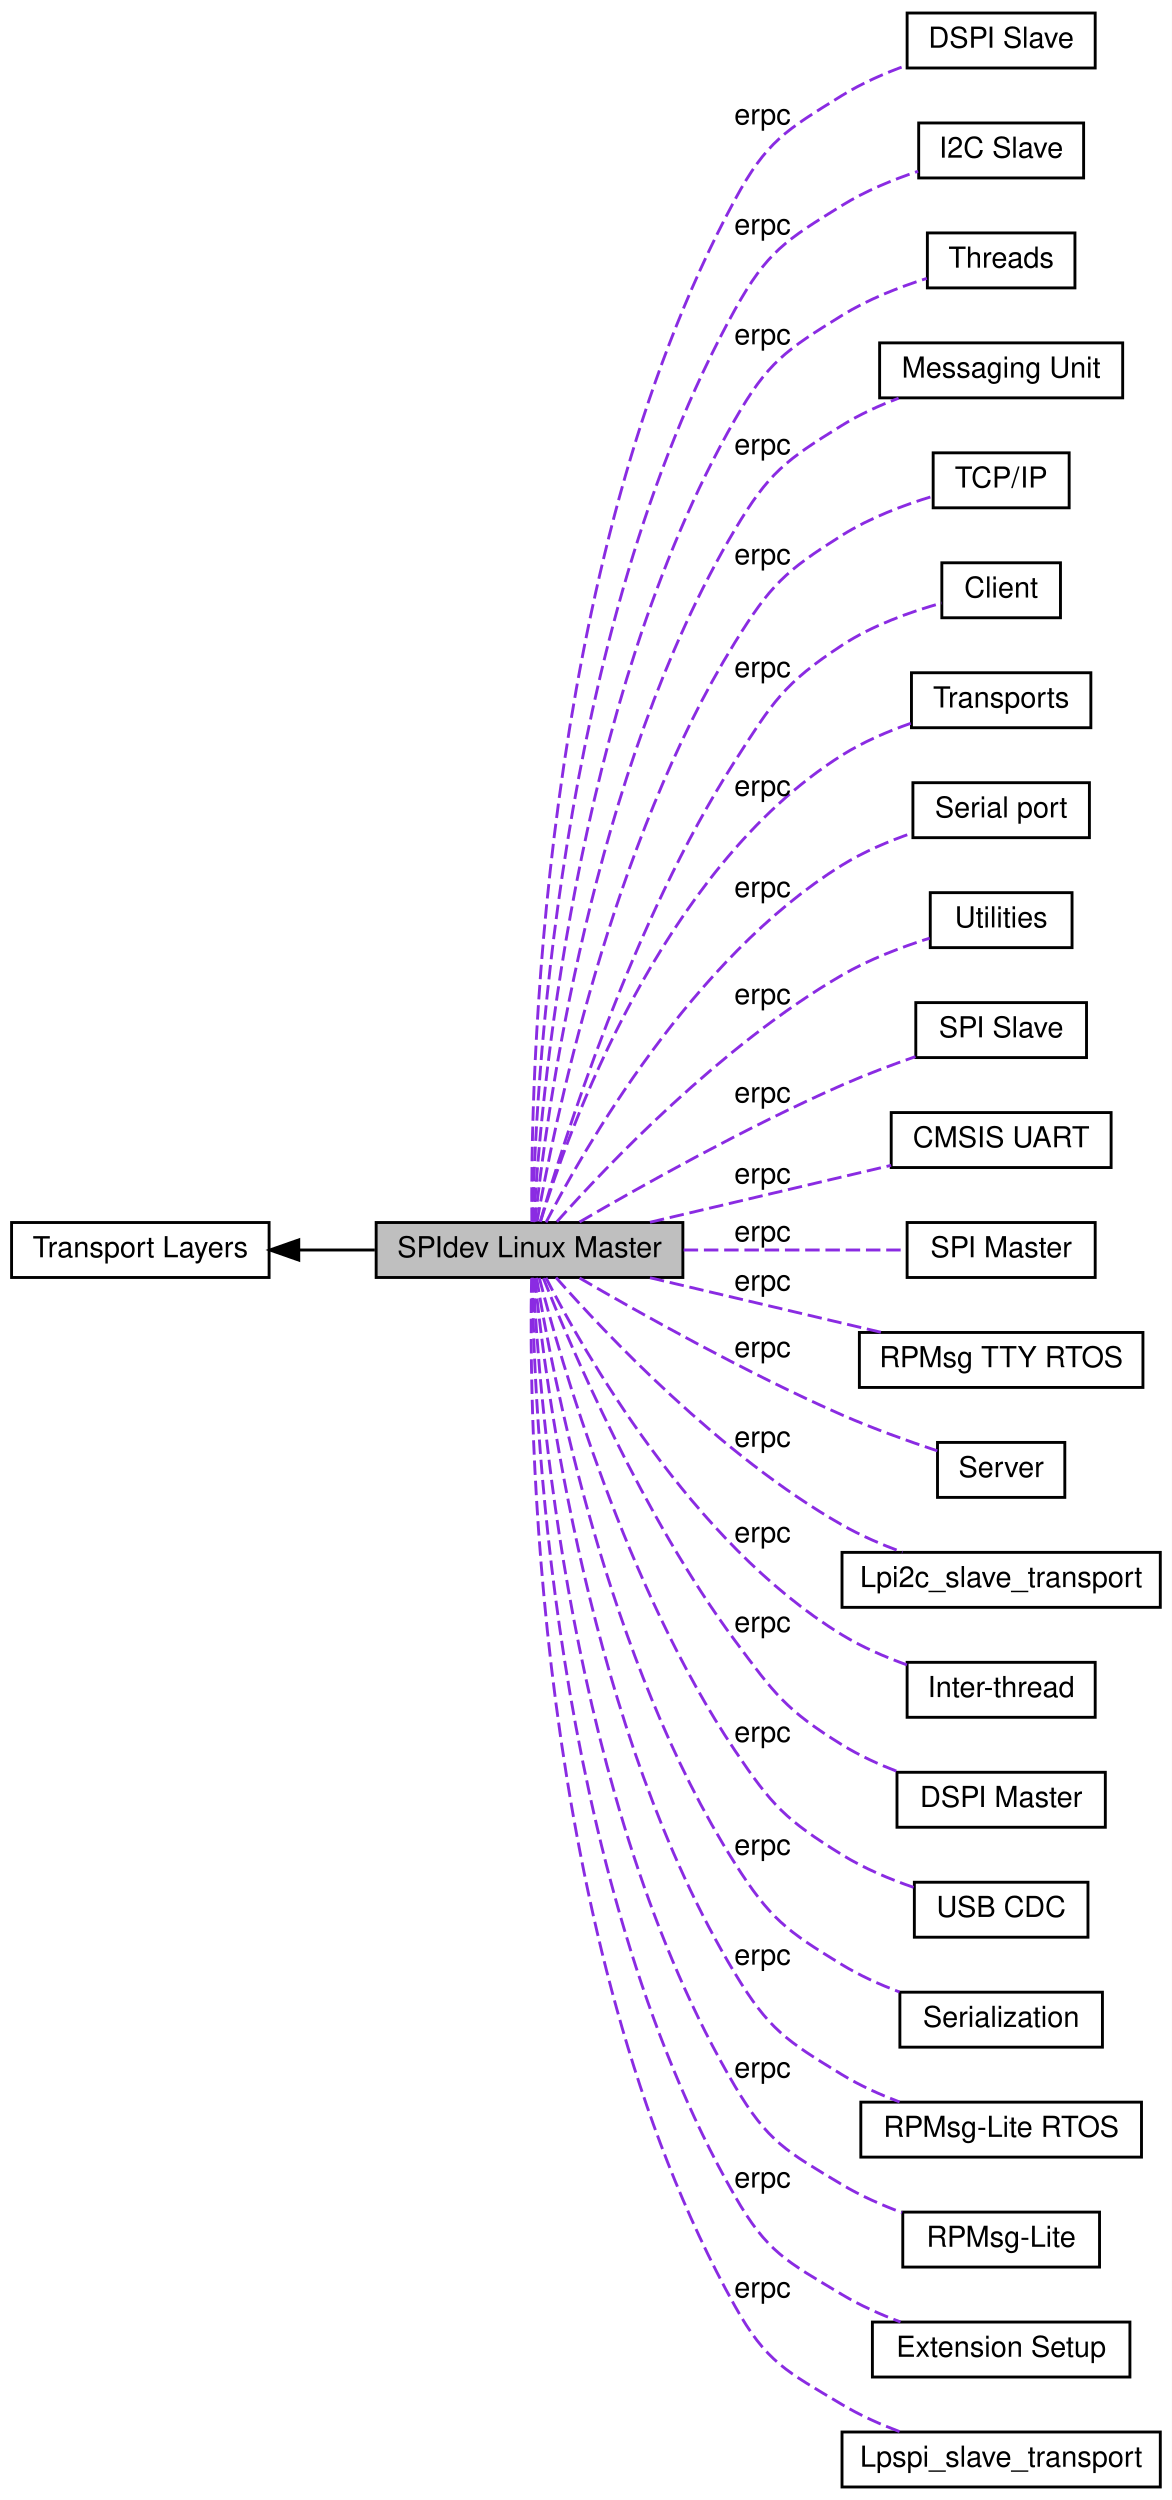
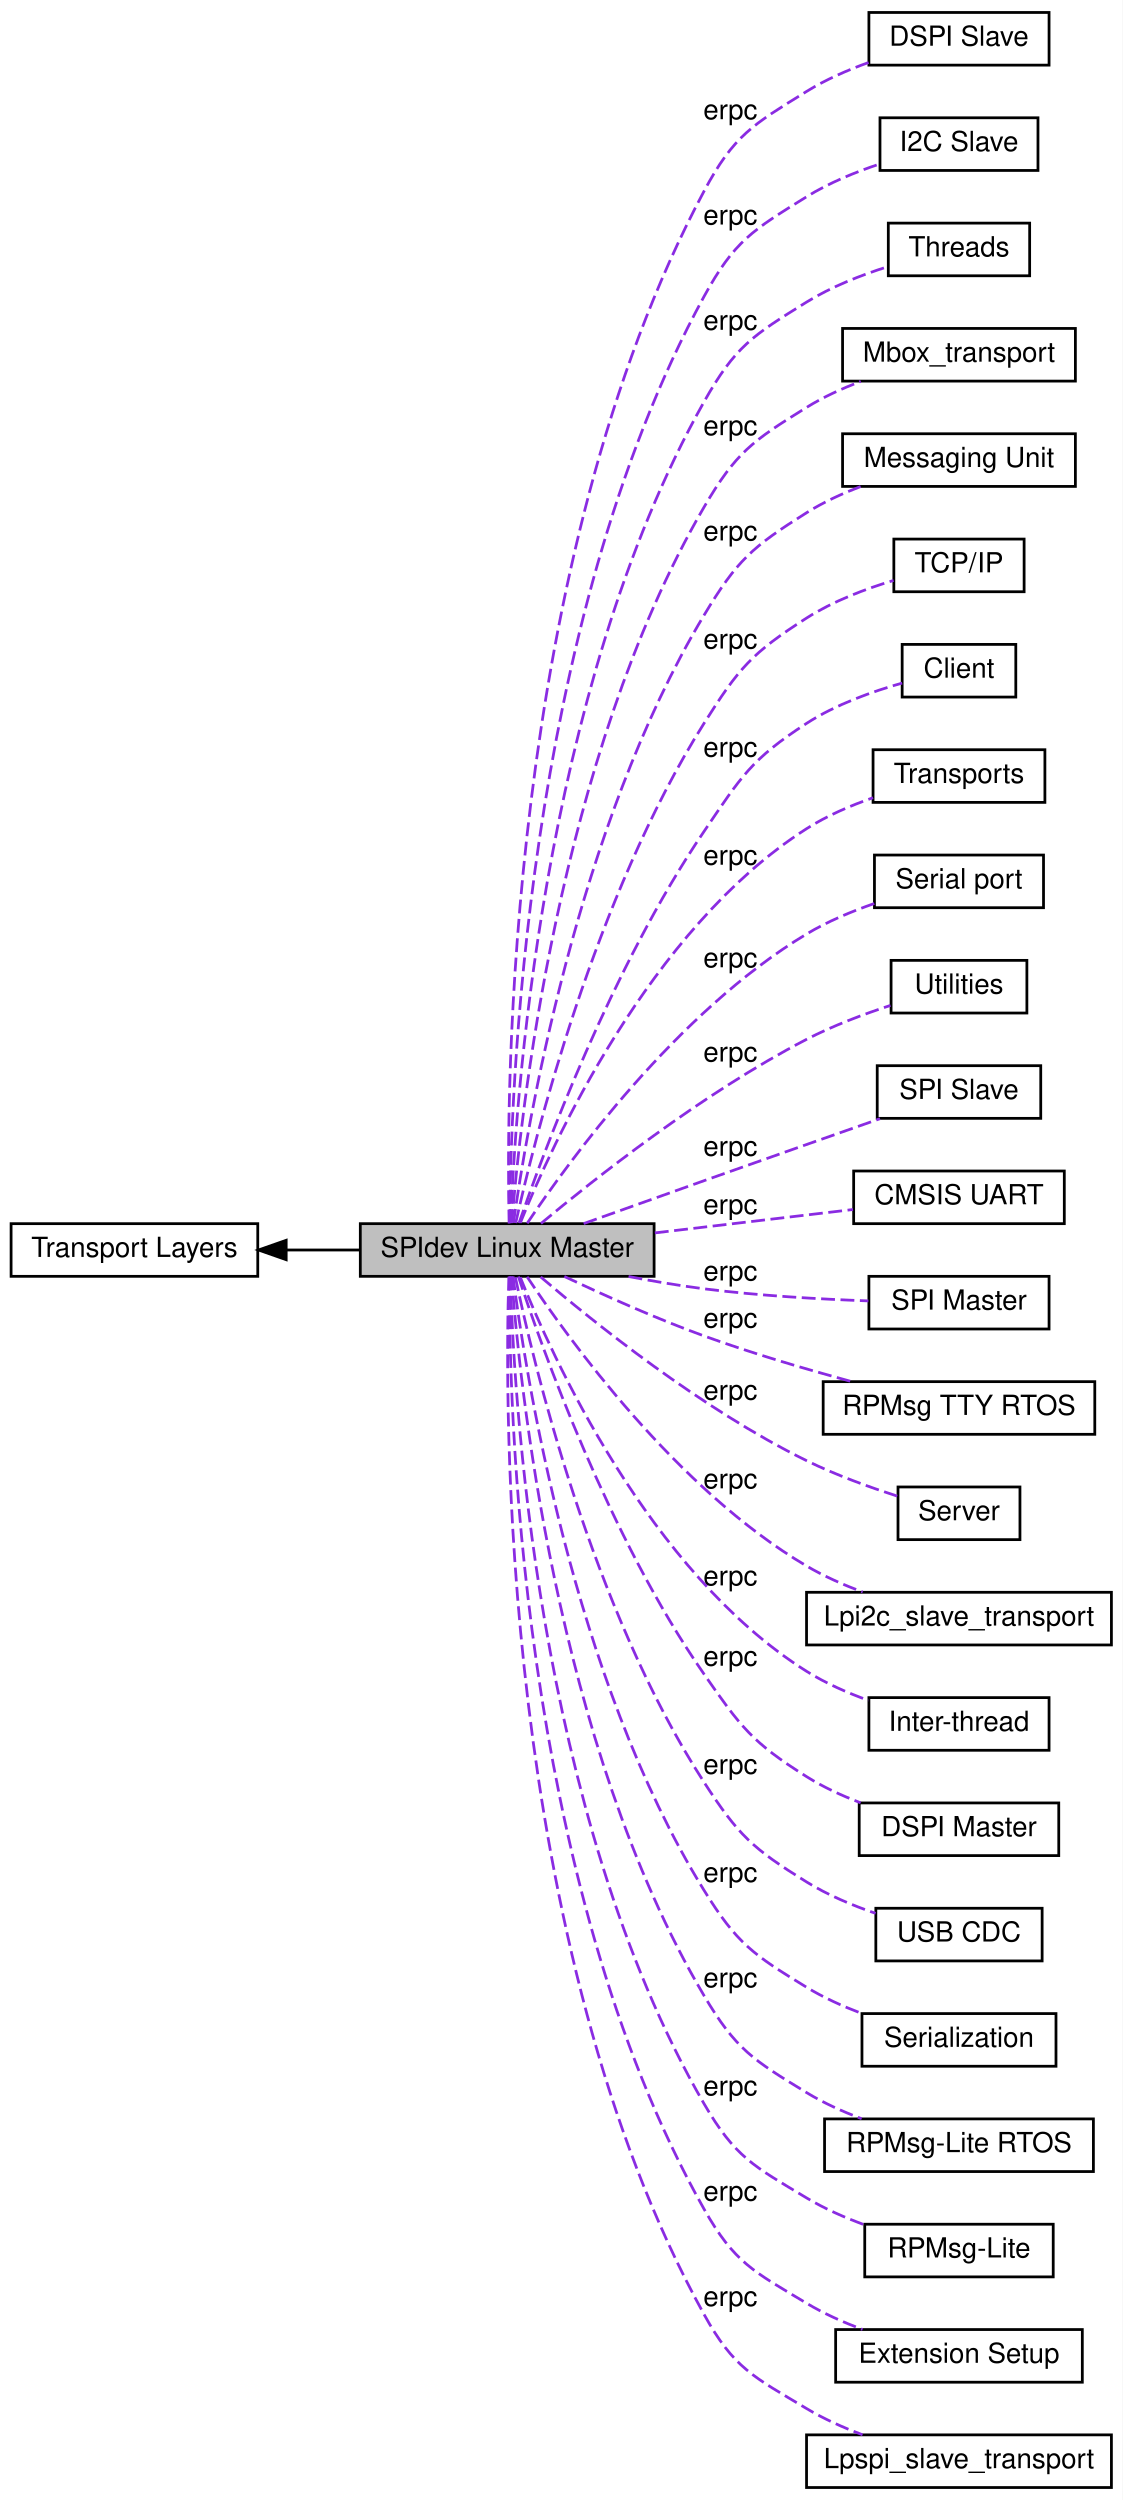
- <svg xmlns="http://www.w3.org/2000/svg" xmlns:xlink="http://www.w3.org/1999/xlink" width="405pt" height="864pt" viewBox="0.00 0.00 405.00 864.00">
-   <g id="graph0" class="graph" transform="scale(1 1) rotate(0) translate(4 860)">
-     <polygon fill="white" stroke="none" points="-4,4 -4,-860 401,-860 401,4 -4,4" />
+ <svg xmlns="http://www.w3.org/2000/svg" xmlns:xlink="http://www.w3.org/1999/xlink" width="405pt" height="902pt" viewBox="0.00 0.00 405.00 902.00">
+   <g id="graph0" class="graph" transform="scale(1 1) rotate(0) translate(4 898)">
+     <polygon fill="white" stroke="none" points="-4,4 -4,-898 401,-898 401,4 -4,4" />
    <g id="node1" class="node">
      <g id="a_node1">
        <a xlink:href="group__transports.html" target="_top" xlink:title="Transport layer classes. ">
-           <polygon fill="white" stroke="black" points="0,-418.5 0,-437.5 89,-437.5 89,-418.5 0,-418.5" />
-           <text text-anchor="middle" x="44.5" y="-425.5" font-family="Helvetica,sans-Serif" font-size="10.00">Transport Layers</text>
-         </a>
-       </g>
-     </g>
-     <g id="node13" class="node">
-       <polygon fill="#bfbfbf" stroke="black" points="126,-418.5 126,-437.5 232,-437.5 232,-418.5 126,-418.5" />
-       <text text-anchor="middle" x="179" y="-425.5" font-family="Helvetica,sans-Serif" font-size="10.00">SPIdev Linux Master</text>
+           <polygon fill="white" stroke="black" points="0,-437.5 0,-456.5 89,-456.5 89,-437.5 0,-437.5" />
+           <text text-anchor="middle" x="44.5" y="-444.5" font-family="Helvetica,sans-Serif" font-size="10.00">Transport Layers</text>
+         </a>
+       </g>
+     </g>
+     <g id="node14" class="node">
+       <polygon fill="#bfbfbf" stroke="black" points="126,-437.5 126,-456.5 232,-456.5 232,-437.5 126,-437.5" />
+       <text text-anchor="middle" x="179" y="-444.5" font-family="Helvetica,sans-Serif" font-size="10.00">SPIdev Linux Master</text>
    </g>
    <g id="edge1" class="edge">
-       <path fill="none" stroke="black" d="M99.258,-428C107.929,-428 116.896,-428 125.536,-428" />
-       <polygon fill="black" stroke="black" points="99.253,-424.5 89.253,-428 99.253,-431.5 99.253,-424.5" />
+       <path fill="none" stroke="black" d="M99.258,-447C107.929,-447 116.896,-447 125.536,-447" />
+       <polygon fill="black" stroke="black" points="99.253,-443.5 89.253,-447 99.253,-450.5 99.253,-443.5" />
    </g>
    <g id="node2" class="node">
      <g id="a_node2">
        <a xlink:href="group__dspi__slave__transport.html" target="_top" xlink:title="MCUXpressoSDK DSPI slave driver transport. ">
-           <polygon fill="white" stroke="black" points="309.5,-836.5 309.5,-855.5 374.5,-855.5 374.5,-836.5 309.5,-836.5" />
-           <text text-anchor="middle" x="342" y="-843.5" font-family="Helvetica,sans-Serif" font-size="10.00">DSPI Slave</text>
+           <polygon fill="white" stroke="black" points="309.5,-874.5 309.5,-893.5 374.5,-893.5 374.5,-874.5 309.5,-874.5" />
+           <text text-anchor="middle" x="342" y="-881.5" font-family="Helvetica,sans-Serif" font-size="10.00">DSPI Slave</text>
        </a>
      </g>
    </g>
    <g id="node3" class="node">
      <g id="a_node3">
        <a xlink:href="group__i2c__slave__transport.html" target="_top" xlink:title="MCUXpressoSDK I2C slave driver transport. ">
-           <polygon fill="white" stroke="black" points="313.5,-798.5 313.5,-817.5 370.5,-817.5 370.5,-798.5 313.5,-798.5" />
-           <text text-anchor="middle" x="342" y="-805.5" font-family="Helvetica,sans-Serif" font-size="10.00">I2C Slave</text>
+           <polygon fill="white" stroke="black" points="313.5,-836.5 313.5,-855.5 370.5,-855.5 370.5,-836.5 313.5,-836.5" />
+           <text text-anchor="middle" x="342" y="-843.5" font-family="Helvetica,sans-Serif" font-size="10.00">I2C Slave</text>
        </a>
      </g>
    </g>
    <g id="node4" class="node">
      <g id="a_node4">
        <a xlink:href="group__port__threads.html" target="_top" xlink:title="Threading model. ">
-           <polygon fill="white" stroke="black" points="316.5,-760.5 316.5,-779.5 367.5,-779.5 367.5,-760.5 316.5,-760.5" />
-           <text text-anchor="middle" x="342" y="-767.5" font-family="Helvetica,sans-Serif" font-size="10.00">Threads</text>
+           <polygon fill="white" stroke="black" points="316.5,-798.5 316.5,-817.5 367.5,-817.5 367.5,-798.5 316.5,-798.5" />
+           <text text-anchor="middle" x="342" y="-805.5" font-family="Helvetica,sans-Serif" font-size="10.00">Threads</text>
        </a>
      </g>
    </g>
    <g id="node5" class="node">
      <g id="a_node5">
+         <a xlink:href="group__mbox__transport.html" target="_top" xlink:title="Mbox_transport">
+           <polygon fill="white" stroke="black" points="300,-760.5 300,-779.5 384,-779.5 384,-760.5 300,-760.5" />
+           <text text-anchor="middle" x="342" y="-767.5" font-family="Helvetica,sans-Serif" font-size="10.00">Mbox_transport</text>
+         </a>
+       </g>
+     </g>
+     <g id="node6" class="node">
+       <g id="a_node6">
        <a xlink:href="group__mu__transport.html" target="_top" xlink:title="Messaging Unit transport. ">
          <polygon fill="white" stroke="black" points="300,-722.5 300,-741.5 384,-741.5 384,-722.5 300,-722.5" />
          <text text-anchor="middle" x="342" y="-729.5" font-family="Helvetica,sans-Serif" font-size="10.00">Messaging Unit</text>
        </a>
      </g>
    </g>
-     <g id="node6" class="node">
-       <g id="a_node6">
+     <g id="node7" class="node">
+       <g id="a_node7">
        <a xlink:href="group__tcp__transport.html" target="_top" xlink:title="Simple TCP/IP transport. ">
          <polygon fill="white" stroke="black" points="318.5,-684.5 318.5,-703.5 365.5,-703.5 365.5,-684.5 318.5,-684.5" />
          <text text-anchor="middle" x="342" y="-691.5" font-family="Helvetica,sans-Serif" font-size="10.00">TCP/IP</text>
        </a>
      </g>
    </g>
-     <g id="node7" class="node">
-       <g id="a_node7">
+     <g id="node8" class="node">
+       <g id="a_node8">
        <a xlink:href="group__infra__client.html" target="_top" xlink:title="Client classes. ">
          <polygon fill="white" stroke="black" points="321.5,-646.5 321.5,-665.5 362.5,-665.5 362.5,-646.5 321.5,-646.5" />
          <text text-anchor="middle" x="342" y="-653.5" font-family="Helvetica,sans-Serif" font-size="10.00">Client</text>
        </a>
      </g>
    </g>
-     <g id="node8" class="node">
-       <g id="a_node8">
+     <g id="node9" class="node">
+       <g id="a_node9">
        <a xlink:href="group__infra__transport.html" target="_top" xlink:title="Superclasses for building transports. ">
          <polygon fill="white" stroke="black" points="311,-608.5 311,-627.5 373,-627.5 373,-608.5 311,-608.5" />
          <text text-anchor="middle" x="342" y="-615.5" font-family="Helvetica,sans-Serif" font-size="10.00">Transports</text>
        </a>
      </g>
    </g>
-     <g id="node9" class="node">
-       <g id="a_node9">
+     <g id="node10" class="node">
+       <g id="a_node10">
        <a xlink:href="group__serial__transport.html" target="_top" xlink:title="POSIX and Win32 serial port transport. ">
          <polygon fill="white" stroke="black" points="311.5,-570.5 311.5,-589.5 372.5,-589.5 372.5,-570.5 311.5,-570.5" />
          <text text-anchor="middle" x="342" y="-577.5" font-family="Helvetica,sans-Serif" font-size="10.00">Serial port</text>
        </a>
      </g>
    </g>
-     <g id="node10" class="node">
-       <g id="a_node10">
+     <g id="node11" class="node">
+       <g id="a_node11">
        <a xlink:href="group__infra__utility.html" target="_top" xlink:title="Utility code used by the infrastructure. ">
          <polygon fill="white" stroke="black" points="317.5,-532.5 317.5,-551.5 366.5,-551.5 366.5,-532.5 317.5,-532.5" />
          <text text-anchor="middle" x="342" y="-539.5" font-family="Helvetica,sans-Serif" font-size="10.00">Utilities</text>
        </a>
      </g>
    </g>
-     <g id="node11" class="node">
-       <g id="a_node11">
+     <g id="node12" class="node">
+       <g id="a_node12">
        <a xlink:href="group__spi__slave__transport.html" target="_top" xlink:title="MCUXpressoSDK SPI slave driver transport. ">
          <polygon fill="white" stroke="black" points="312.5,-494.5 312.5,-513.5 371.5,-513.5 371.5,-494.5 312.5,-494.5" />
          <text text-anchor="middle" x="342" y="-501.5" font-family="Helvetica,sans-Serif" font-size="10.00">SPI Slave</text>
        </a>
      </g>
    </g>
-     <g id="node12" class="node">
-       <g id="a_node12">
+     <g id="node13" class="node">
+       <g id="a_node13">
        <a xlink:href="group__uart__transport.html" target="_top" xlink:title="CMSIS UART driver transport. ">
          <polygon fill="white" stroke="black" points="304,-456.5 304,-475.5 380,-475.5 380,-456.5 304,-456.5" />
          <text text-anchor="middle" x="342" y="-463.5" font-family="Helvetica,sans-Serif" font-size="10.00">CMSIS UART</text>
        </a>
      </g>
    </g>
    <g id="edge10" class="edge">
-       <path fill="none" stroke="blueviolet" stroke-dasharray="5,2" d="M179.808,-437.667C179.339,-481.447 181.732,-664.475 250,-791 260.895,-811.192 267.5,-814.91 287,-827 293.842,-831.242 301.76,-834.702 309.389,-837.45" />
+       <path fill="none" stroke="blueviolet" stroke-dasharray="5,2" d="M179.689,-456.56C178.63,-501.499 178.582,-695.159 250,-829 260.801,-849.242 267.5,-852.91 287,-865 293.842,-869.242 301.76,-872.702 309.389,-875.45" />
+       <text text-anchor="middle" x="259.5" y="-855" font-family="Helvetica,sans-Serif" font-size="10.00">erpc</text>
+     </g>
+     <g id="edge11" class="edge">
+       <path fill="none" stroke="blueviolet" stroke-dasharray="5,2" d="M179.942,-456.729C180.087,-499.22 184.851,-671.723 250,-791 260.998,-811.136 267.5,-814.91 287,-827 295.024,-831.975 304.529,-835.874 313.311,-838.811" />
      <text text-anchor="middle" x="259.5" y="-817" font-family="Helvetica,sans-Serif" font-size="10.00">erpc</text>
    </g>
-     <g id="edge11" class="edge">
-       <path fill="none" stroke="blueviolet" stroke-dasharray="5,2" d="M180.092,-437.743C180.874,-478.819 187.939,-640.9 250,-753 261.113,-773.073 267.5,-776.91 287,-789 295.024,-793.975 304.529,-797.874 313.311,-800.811" />
+     <g id="edge8" class="edge">
+       <path fill="none" stroke="blueviolet" stroke-dasharray="5,2" d="M180.259,-456.708C181.698,-496.243 190.995,-648.005 250,-753 261.241,-773.002 267.5,-776.91 287,-789 295.953,-794.551 306.75,-798.763 316.329,-801.793" />
      <text text-anchor="middle" x="259.5" y="-779" font-family="Helvetica,sans-Serif" font-size="10.00">erpc</text>
    </g>
-     <g id="edge8" class="edge">
-       <path fill="none" stroke="blueviolet" stroke-dasharray="5,2" d="M180.442,-437.619C182.558,-475.491 194.018,-617.036 250,-715 261.384,-734.921 267.5,-738.91 287,-751 295.953,-756.551 306.75,-760.763 316.329,-763.793" />
+     <g id="edge15" class="edge">
+       <path fill="none" stroke="blueviolet" stroke-dasharray="5,2" d="M180.662,-456.722C183.516,-493.163 197.127,-624.198 250,-715 261.545,-734.827 267.5,-738.91 287,-751 292.997,-754.718 299.821,-757.836 306.553,-760.399" />
      <text text-anchor="middle" x="259.5" y="-741" font-family="Helvetica,sans-Serif" font-size="10.00">erpc</text>
    </g>
-     <g id="edge15" class="edge">
-       <path fill="none" stroke="blueviolet" stroke-dasharray="5,2" d="M180.911,-437.745C184.526,-472.571 200.187,-593.251 250,-677 261.729,-696.719 267.5,-700.91 287,-713 292.997,-716.718 299.821,-719.836 306.553,-722.399" />
+     <g id="edge16" class="edge">
+       <path fill="none" stroke="blueviolet" stroke-dasharray="5,2" d="M181.269,-456.844C185.881,-489.937 203.967,-599.384 250,-676 261.977,-695.935 267.319,-700.61 287,-713 292.971,-716.759 299.784,-719.895 306.512,-722.463" />
      <text text-anchor="middle" x="259.5" y="-703" font-family="Helvetica,sans-Serif" font-size="10.00">erpc</text>
    </g>
+     <g id="edge23" class="edge">
+       <path fill="none" stroke="blueviolet" stroke-dasharray="5,2" d="M182.061,-456.732C188.539,-485.867 210.441,-574.255 250,-637 262.572,-656.94 267.136,-662.309 287,-675 296.548,-681.1 308.3,-685.535 318.401,-688.578" />
+       <text text-anchor="middle" x="259.5" y="-664" font-family="Helvetica,sans-Serif" font-size="10.00">erpc</text>
+     </g>
+     <g id="edge2" class="edge">
+       <path fill="none" stroke="blueviolet" stroke-dasharray="5,2" d="M183.265,-456.756C191.853,-481.647 216.72,-548.997 250,-598 263.423,-617.765 266.95,-624.006 287,-637 297.509,-643.81 310.754,-648.519 321.497,-651.546" />
+       <text text-anchor="middle" x="259.5" y="-625" font-family="Helvetica,sans-Serif" font-size="10.00">erpc</text>
+     </g>
+     <g id="edge4" class="edge">
+       <path fill="none" stroke="blueviolet" stroke-dasharray="5,2" d="M183.748,-456.817C194.812,-484.355 230.162,-562.687 287,-599 294.286,-603.655 302.857,-607.341 310.997,-610.178" />
+       <text text-anchor="middle" x="259.5" y="-586" font-family="Helvetica,sans-Serif" font-size="10.00">erpc</text>
+     </g>
+     <g id="edge20" class="edge">
+       <path fill="none" stroke="blueviolet" stroke-dasharray="5,2" d="M186.217,-456.636C200.939,-478.654 240.225,-532.914 287,-561 294.498,-565.502 303.222,-569.154 311.443,-572.009" />
+       <text text-anchor="middle" x="259.5" y="-549" font-family="Helvetica,sans-Serif" font-size="10.00">erpc</text>
+     </g>
+     <g id="edge5" class="edge">
+       <path fill="none" stroke="blueviolet" stroke-dasharray="5,2" d="M191.185,-456.567C209.936,-472.219 249.368,-503.506 287,-523 296.531,-527.937 307.631,-532.09 317.28,-535.242" />
+       <text text-anchor="middle" x="259.5" y="-515" font-family="Helvetica,sans-Serif" font-size="10.00">erpc</text>
+     </g>
    <g id="edge22" class="edge">
-       <path fill="none" stroke="blueviolet" stroke-dasharray="5,2" d="M181.619,-437.89C187.084,-469.23 206.965,-568.368 250,-638 262.226,-657.783 267.319,-662.61 287,-675 296.588,-681.036 308.345,-685.464 318.438,-688.519" />
-       <text text-anchor="middle" x="259.5" y="-665" font-family="Helvetica,sans-Serif" font-size="10.00">erpc</text>
-     </g>
-     <g id="edge2" class="edge">
-       <path fill="none" stroke="blueviolet" stroke-dasharray="5,2" d="M182.703,-437.729C190.431,-464.573 214.378,-541.372 250,-597 263.06,-617.394 266.761,-623.701 287,-637 297.465,-643.876 310.71,-648.587 321.463,-651.597" />
-       <text text-anchor="middle" x="259.5" y="-626" font-family="Helvetica,sans-Serif" font-size="10.00">erpc</text>
-     </g>
-     <g id="edge4" class="edge">
-       <path fill="none" stroke="blueviolet" stroke-dasharray="5,2" d="M182.828,-437.913C192.023,-468.133 224.17,-559.446 287,-599 294.233,-603.554 302.7,-607.192 310.757,-610.016" />
-       <text text-anchor="middle" x="259.5" y="-585" font-family="Helvetica,sans-Serif" font-size="10.00">erpc</text>
-     </g>
-     <g id="edge19" class="edge">
-       <path fill="none" stroke="blueviolet" stroke-dasharray="5,2" d="M184.713,-437.557C197.448,-462.313 235.115,-528.83 287,-561 294.433,-565.609 303.137,-569.294 311.359,-572.146" />
-       <text text-anchor="middle" x="259.5" y="-550" font-family="Helvetica,sans-Serif" font-size="10.00">erpc</text>
-     </g>
-     <g id="edge5" class="edge">
-       <path fill="none" stroke="blueviolet" stroke-dasharray="5,2" d="M188.453,-437.762C205.361,-456.729 245.314,-498.816 287,-523 296.37,-528.436 307.551,-532.687 317.301,-535.778" />
-       <text text-anchor="middle" x="259.5" y="-513" font-family="Helvetica,sans-Serif" font-size="10.00">erpc</text>
-     </g>
-     <g id="edge21" class="edge">
-       <path fill="none" stroke="blueviolet" stroke-dasharray="5,2" d="M196.295,-437.681C216.947,-449.714 253.855,-470.44 287,-485 295.098,-488.557 304.092,-491.938 312.381,-494.834" />
-       <text text-anchor="middle" x="259.5" y="-479" font-family="Helvetica,sans-Serif" font-size="10.00">erpc</text>
-     </g>
-     <g id="edge23" class="edge">
-       <path fill="none" stroke="blueviolet" stroke-dasharray="5,2" d="M220.627,-437.589C246.244,-443.635 279.069,-451.383 303.969,-457.26" />
-       <text text-anchor="middle" x="259.5" y="-451" font-family="Helvetica,sans-Serif" font-size="10.00">erpc</text>
-     </g>
-     <g id="node14" class="node">
-       <g id="a_node14">
+       <path fill="none" stroke="blueviolet" stroke-dasharray="5,2" d="M206.581,-456.528C219.654,-461.205 235.647,-466.913 250,-472 271.31,-479.552 295.451,-488.038 313.511,-494.373" />
+       <text text-anchor="middle" x="259.5" y="-481" font-family="Helvetica,sans-Serif" font-size="10.00">erpc</text>
+     </g>
+     <g id="edge24" class="edge">
+       <path fill="none" stroke="blueviolet" stroke-dasharray="5,2" d="M232.272,-453.169C255.594,-455.921 282.535,-459.1 303.765,-461.606" />
+       <text text-anchor="middle" x="259.5" y="-460" font-family="Helvetica,sans-Serif" font-size="10.00">erpc</text>
+     </g>
+     <g id="node15" class="node">
+       <g id="a_node15">
        <a xlink:href="group__spi__master__transport.html" target="_top" xlink:title="MCUXpressoSDK SPI master driver transport. ">
          <polygon fill="white" stroke="black" points="309.5,-418.5 309.5,-437.5 374.5,-437.5 374.5,-418.5 309.5,-418.5" />
          <text text-anchor="middle" x="342" y="-425.5" font-family="Helvetica,sans-Serif" font-size="10.00">SPI Master</text>
        </a>
      </g>
    </g>
-     <g id="edge20" class="edge">
-       <path fill="none" stroke="blueviolet" stroke-dasharray="5,2" d="M232.272,-428C257.614,-428 287.229,-428 309.147,-428" />
-       <text text-anchor="middle" x="259.5" y="-431" font-family="Helvetica,sans-Serif" font-size="10.00">erpc</text>
-     </g>
-     <g id="node15" class="node">
-       <g id="a_node15">
+     <g id="edge21" class="edge">
+       <path fill="none" stroke="blueviolet" stroke-dasharray="5,2" d="M222.784,-437.439C231.738,-435.721 241.148,-434.123 250,-433 269.621,-430.512 291.777,-429.261 309.314,-428.633" />
+       <text text-anchor="middle" x="259.5" y="-436" font-family="Helvetica,sans-Serif" font-size="10.00">erpc</text>
+     </g>
+     <g id="node16" class="node">
+       <g id="a_node16">
        <a xlink:href="group__rpmsg__tty__rtos__transport.html" target="_top" xlink:title="RPMsg TTY RTOS transport. ">
          <polygon fill="white" stroke="black" points="293,-380.5 293,-399.5 391,-399.5 391,-380.5 293,-380.5" />
          <text text-anchor="middle" x="342" y="-387.5" font-family="Helvetica,sans-Serif" font-size="10.00">RPMsg TTY RTOS</text>
        </a>
      </g>
    </g>
-     <g id="edge18" class="edge">
-       <path fill="none" stroke="blueviolet" stroke-dasharray="5,2" d="M220.627,-418.411C245.127,-412.628 276.218,-405.29 300.665,-399.52" />
-       <text text-anchor="middle" x="259.5" y="-414" font-family="Helvetica,sans-Serif" font-size="10.00">erpc</text>
-     </g>
-     <g id="node16" class="node">
-       <g id="a_node16">
+     <g id="edge19" class="edge">
+       <path fill="none" stroke="blueviolet" stroke-dasharray="5,2" d="M199.615,-437.437C213.486,-430.892 232.63,-422.293 250,-416 267.147,-409.787 286.533,-404.074 302.992,-399.595" />
+       <text text-anchor="middle" x="259.5" y="-419" font-family="Helvetica,sans-Serif" font-size="10.00">erpc</text>
+     </g>
+     <g id="node17" class="node">
+       <g id="a_node17">
        <a xlink:href="group__infra__server.html" target="_top" xlink:title="Server classes. ">
          <polygon fill="white" stroke="black" points="320,-342.5 320,-361.5 364,-361.5 364,-342.5 320,-342.5" />
          <text text-anchor="middle" x="342" y="-349.5" font-family="Helvetica,sans-Serif" font-size="10.00">Server</text>
        </a>
      </g>
    </g>
    <g id="edge6" class="edge">
-       <path fill="none" stroke="blueviolet" stroke-dasharray="5,2" d="M196.295,-418.319C216.947,-406.286 253.855,-385.56 287,-371 297.646,-366.323 309.84,-361.953 319.944,-358.585" />
-       <text text-anchor="middle" x="259.5" y="-391" font-family="Helvetica,sans-Serif" font-size="10.00">erpc</text>
-     </g>
-     <g id="node17" class="node">
-       <g id="a_node17">
+       <path fill="none" stroke="blueviolet" stroke-dasharray="5,2" d="M191.094,-437.254C209.716,-421.344 248.966,-389.696 287,-371 297.435,-365.87 309.611,-361.461 319.758,-358.185" />
+       <text text-anchor="middle" x="259.5" y="-393" font-family="Helvetica,sans-Serif" font-size="10.00">erpc</text>
+     </g>
+     <g id="node18" class="node">
+       <g id="a_node18">
        <a xlink:href="group__lpi2c__slave__transport.html" target="_top" xlink:title="Lpi2c_slave_transport">
          <polygon fill="white" stroke="black" points="287,-304.5 287,-323.5 397,-323.5 397,-304.5 287,-304.5" />
          <text text-anchor="middle" x="342" y="-311.5" font-family="Helvetica,sans-Serif" font-size="10.00">Lpi2c_slave_transport</text>
        </a>
      </g>
    </g>
    <g id="edge13" class="edge">
-       <path fill="none" stroke="blueviolet" stroke-dasharray="5,2" d="M188.161,-418.473C204.859,-399.548 244.91,-356.979 287,-333 293.476,-329.31 300.793,-326.152 307.901,-323.53" />
-       <text text-anchor="middle" x="259.5" y="-360" font-family="Helvetica,sans-Serif" font-size="10.00">erpc</text>
-     </g>
-     <g id="node18" class="node">
-       <g id="a_node18">
+       <path fill="none" stroke="blueviolet" stroke-dasharray="5,2" d="M186.189,-437.316C200.85,-415.196 240.018,-360.738 287,-333 293.247,-329.312 300.323,-326.182 307.246,-323.592" />
+       <text text-anchor="middle" x="259.5" y="-361" font-family="Helvetica,sans-Serif" font-size="10.00">erpc</text>
+     </g>
+     <g id="node19" class="node">
+       <g id="a_node19">
        <a xlink:href="group__itbp__transport.html" target="_top" xlink:title="Simple inter-thread communications transport. ">
          <polygon fill="white" stroke="black" points="309.5,-266.5 309.5,-285.5 374.5,-285.5 374.5,-266.5 309.5,-266.5" />
          <text text-anchor="middle" x="342" y="-273.5" font-family="Helvetica,sans-Serif" font-size="10.00">Inter-thread</text>
        </a>
      </g>
    </g>
    <g id="edge12" class="edge">
-       <path fill="none" stroke="blueviolet" stroke-dasharray="5,2" d="M184.687,-418.401C197.36,-393.544 234.89,-326.804 287,-295 293.871,-290.806 301.801,-287.364 309.43,-284.618" />
-       <text text-anchor="middle" x="259.5" y="-327" font-family="Helvetica,sans-Serif" font-size="10.00">erpc</text>
-     </g>
-     <g id="node19" class="node">
-       <g id="a_node19">
+       <path fill="none" stroke="blueviolet" stroke-dasharray="5,2" d="M183.724,-437.145C194.724,-409.505 229.921,-330.934 287,-295 293.813,-290.711 301.72,-287.234 309.348,-284.485" />
+       <text text-anchor="middle" x="259.5" y="-326" font-family="Helvetica,sans-Serif" font-size="10.00">erpc</text>
+     </g>
+     <g id="node20" class="node">
+       <g id="a_node20">
        <a xlink:href="group__dspi__master__transport.html" target="_top" xlink:title="MCUXpressoSDK DSPI master driver transport. ">
          <polygon fill="white" stroke="black" points="306,-228.5 306,-247.5 378,-247.5 378,-228.5 306,-228.5" />
          <text text-anchor="middle" x="342" y="-235.5" font-family="Helvetica,sans-Serif" font-size="10.00">DSPI Master</text>
        </a>
      </g>
    </g>
    <g id="edge9" class="edge">
-       <path fill="none" stroke="blueviolet" stroke-dasharray="5,2" d="M183.786,-418.229C193.004,-395.117 218.206,-335.816 250,-293 263.678,-274.579 267.5,-269.09 287,-257 292.997,-253.282 299.821,-250.164 306.553,-247.601" />
-       <text text-anchor="middle" x="259.5" y="-296" font-family="Helvetica,sans-Serif" font-size="10.00">erpc</text>
-     </g>
-     <g id="node20" class="node">
-       <g id="a_node20">
+       <path fill="none" stroke="blueviolet" stroke-dasharray="5,2" d="M183.038,-437.426C191.261,-412.374 215.665,-343.416 250,-294 263.27,-274.902 267.319,-269.39 287,-257 292.971,-253.241 299.784,-250.105 306.512,-247.537" />
+       <text text-anchor="middle" x="259.5" y="-297" font-family="Helvetica,sans-Serif" font-size="10.00">erpc</text>
+     </g>
+     <g id="node21" class="node">
+       <g id="a_node21">
        <a xlink:href="group___u_s_b___c_d_c__transport.html" target="_top" xlink:title="USB CDC transport. ">
          <polygon fill="white" stroke="black" points="312,-190.5 312,-209.5 372,-209.5 372,-190.5 312,-190.5" />
          <text text-anchor="middle" x="342" y="-197.5" font-family="Helvetica,sans-Serif" font-size="10.00">USB CDC</text>
        </a>
      </g>
    </g>
-     <g id="edge24" class="edge">
-       <path fill="none" stroke="blueviolet" stroke-dasharray="5,2" d="M182.392,-418.33C189.473,-390.944 212.224,-311.201 250,-255 262.799,-235.958 267.5,-231.09 287,-219 294.602,-214.287 303.533,-210.539 311.919,-207.661" />
+     <g id="edge25" class="edge">
+       <path fill="none" stroke="blueviolet" stroke-dasharray="5,2" d="M181.958,-437.114C188.148,-407.528 209.328,-317.85 250,-255 262.465,-235.738 267.5,-231.09 287,-219 294.602,-214.287 303.533,-210.539 311.919,-207.661" />
      <text text-anchor="middle" x="259.5" y="-258" font-family="Helvetica,sans-Serif" font-size="10.00">erpc</text>
    </g>
-     <g id="node21" class="node">
-       <g id="a_node21">
+     <g id="node22" class="node">
+       <g id="a_node22">
        <a xlink:href="group__infra__codec.html" target="_top" xlink:title="Classes used for message serialization. ">
          <polygon fill="white" stroke="black" points="307,-152.5 307,-171.5 377,-171.5 377,-152.5 307,-152.5" />
          <text text-anchor="middle" x="342" y="-159.5" font-family="Helvetica,sans-Serif" font-size="10.00">Serialization</text>
        </a>
      </g>
    </g>
    <g id="edge3" class="edge">
-       <path fill="none" stroke="blueviolet" stroke-dasharray="5,2" d="M181.442,-418.407C186.488,-387.116 205.516,-286.009 250,-216 262.14,-196.894 267.678,-192.793 287,-181 293.108,-177.272 300.052,-174.138 306.878,-171.559" />
+       <path fill="none" stroke="blueviolet" stroke-dasharray="5,2" d="M181.107,-437.482C185.292,-404.512 202.404,-292.991 250,-216 261.903,-196.746 267.678,-192.793 287,-181 293.108,-177.272 300.052,-174.138 306.878,-171.559" />
      <text text-anchor="middle" x="259.5" y="-219" font-family="Helvetica,sans-Serif" font-size="10.00">erpc</text>
    </g>
-     <g id="node22" class="node">
-       <g id="a_node22">
+     <g id="node23" class="node">
+       <g id="a_node23">
        <a xlink:href="group__rpmsg__lite__rtos__transport.html" target="_top" xlink:title="RPMsg-Lite zero copy transport using RTOS API. ">
          <polygon fill="white" stroke="black" points="293.5,-114.5 293.5,-133.5 390.5,-133.5 390.5,-114.5 293.5,-114.5" />
          <text text-anchor="middle" x="342" y="-121.5" font-family="Helvetica,sans-Serif" font-size="10.00">RPMsg-Lite RTOS</text>
        </a>
      </g>
    </g>
-     <g id="edge16" class="edge">
-       <path fill="none" stroke="blueviolet" stroke-dasharray="5,2" d="M180.86,-418.191C184.303,-383.143 199.455,-261.734 250,-178 261.698,-158.621 267.678,-154.793 287,-143 293.108,-139.272 300.052,-136.138 306.878,-133.559" />
+     <g id="edge17" class="edge">
+       <path fill="none" stroke="blueviolet" stroke-dasharray="5,2" d="M180.594,-437.468C183.227,-401.159 196.221,-268.976 250,-178 261.519,-158.514 267.678,-154.793 287,-143 293.108,-139.272 300.052,-136.138 306.878,-133.559" />
      <text text-anchor="middle" x="259.5" y="-181" font-family="Helvetica,sans-Serif" font-size="10.00">erpc</text>
    </g>
-     <g id="node23" class="node">
-       <g id="a_node23">
+     <g id="node24" class="node">
+       <g id="a_node24">
        <a xlink:href="group__rpmsg__lite__transport.html" target="_top" xlink:title="RPMsg-Lite zero copy transport. ">
          <polygon fill="white" stroke="black" points="308,-76.5 308,-95.5 376,-95.5 376,-76.5 308,-76.5" />
          <text text-anchor="middle" x="342" y="-83.5" font-family="Helvetica,sans-Serif" font-size="10.00">RPMsg-Lite</text>
        </a>
      </g>
    </g>
-     <g id="edge17" class="edge">
-       <path fill="none" stroke="blueviolet" stroke-dasharray="5,2" d="M180.342,-418.267C182.083,-379.952 192.327,-236.841 250,-139 261.341,-119.761 267.853,-116.497 287,-105 293.39,-101.163 300.671,-97.943 307.772,-95.309" />
+     <g id="edge18" class="edge">
+       <path fill="none" stroke="blueviolet" stroke-dasharray="5,2" d="M180.151,-437.451C181.172,-397.898 189.064,-244.07 250,-139 261.204,-119.681 267.853,-116.497 287,-105 293.39,-101.163 300.671,-97.943 307.772,-95.309" />
      <text text-anchor="middle" x="259.5" y="-142" font-family="Helvetica,sans-Serif" font-size="10.00">erpc</text>
    </g>
-     <g id="node24" class="node">
-       <g id="a_node24">
+     <g id="node25" class="node">
+       <g id="a_node25">
        <a xlink:href="group__port__setup__extensions.html" target="_top" xlink:title="Extension setup functions. ">
          <polygon fill="white" stroke="black" points="297.5,-38.5 297.5,-57.5 386.5,-57.5 386.5,-38.5 297.5,-38.5" />
          <text text-anchor="middle" x="342" y="-45.5" font-family="Helvetica,sans-Serif" font-size="10.00">Extension Setup</text>
        </a>
      </g>
    </g>
    <g id="edge7" class="edge">
-       <path fill="none" stroke="blueviolet" stroke-dasharray="5,2" d="M179.989,-418.428C180.345,-377.369 185.898,-213.15 250,-101 261.082,-81.611 267.853,-78.496 287,-67 293.22,-63.265 300.283,-60.116 307.204,-57.521" />
+       <path fill="none" stroke="blueviolet" stroke-dasharray="5,2" d="M179.844,-437.455C179.557,-395.016 182.699,-220.301 250,-101 260.973,-81.549 267.853,-78.496 287,-67 293.22,-63.265 300.283,-60.116 307.204,-57.521" />
      <text text-anchor="middle" x="259.5" y="-104" font-family="Helvetica,sans-Serif" font-size="10.00">erpc</text>
    </g>
-     <g id="node25" class="node">
-       <g id="a_node25">
+     <g id="node26" class="node">
+       <g id="a_node26">
        <a xlink:href="group__lpspi__slave__transport.html" target="_top" xlink:title="Lpspi_slave_transport">
          <polygon fill="white" stroke="black" points="287,-0.5 287,-19.5 397,-19.5 397,-0.5 287,-0.5" />
          <text text-anchor="middle" x="342" y="-7.5" font-family="Helvetica,sans-Serif" font-size="10.00">Lpspi_slave_transport</text>
        </a>
      </g>
    </g>
    <g id="edge14" class="edge">
-       <path fill="none" stroke="blueviolet" stroke-dasharray="5,2" d="M179.709,-418.234C178.813,-374.013 179.626,-189.241 250,-63 260.874,-43.493 267.853,-40.496 287,-29 293.22,-25.265 300.283,-22.116 307.204,-19.521" />
+       <path fill="none" stroke="blueviolet" stroke-dasharray="5,2" d="M179.592,-437.345C178.095,-391.967 176.371,-196.515 250,-63 260.785,-43.444 267.853,-40.496 287,-29 293.22,-25.265 300.283,-22.116 307.204,-19.521" />
      <text text-anchor="middle" x="259.5" y="-66" font-family="Helvetica,sans-Serif" font-size="10.00">erpc</text>
    </g>
  </g>
</svg>
